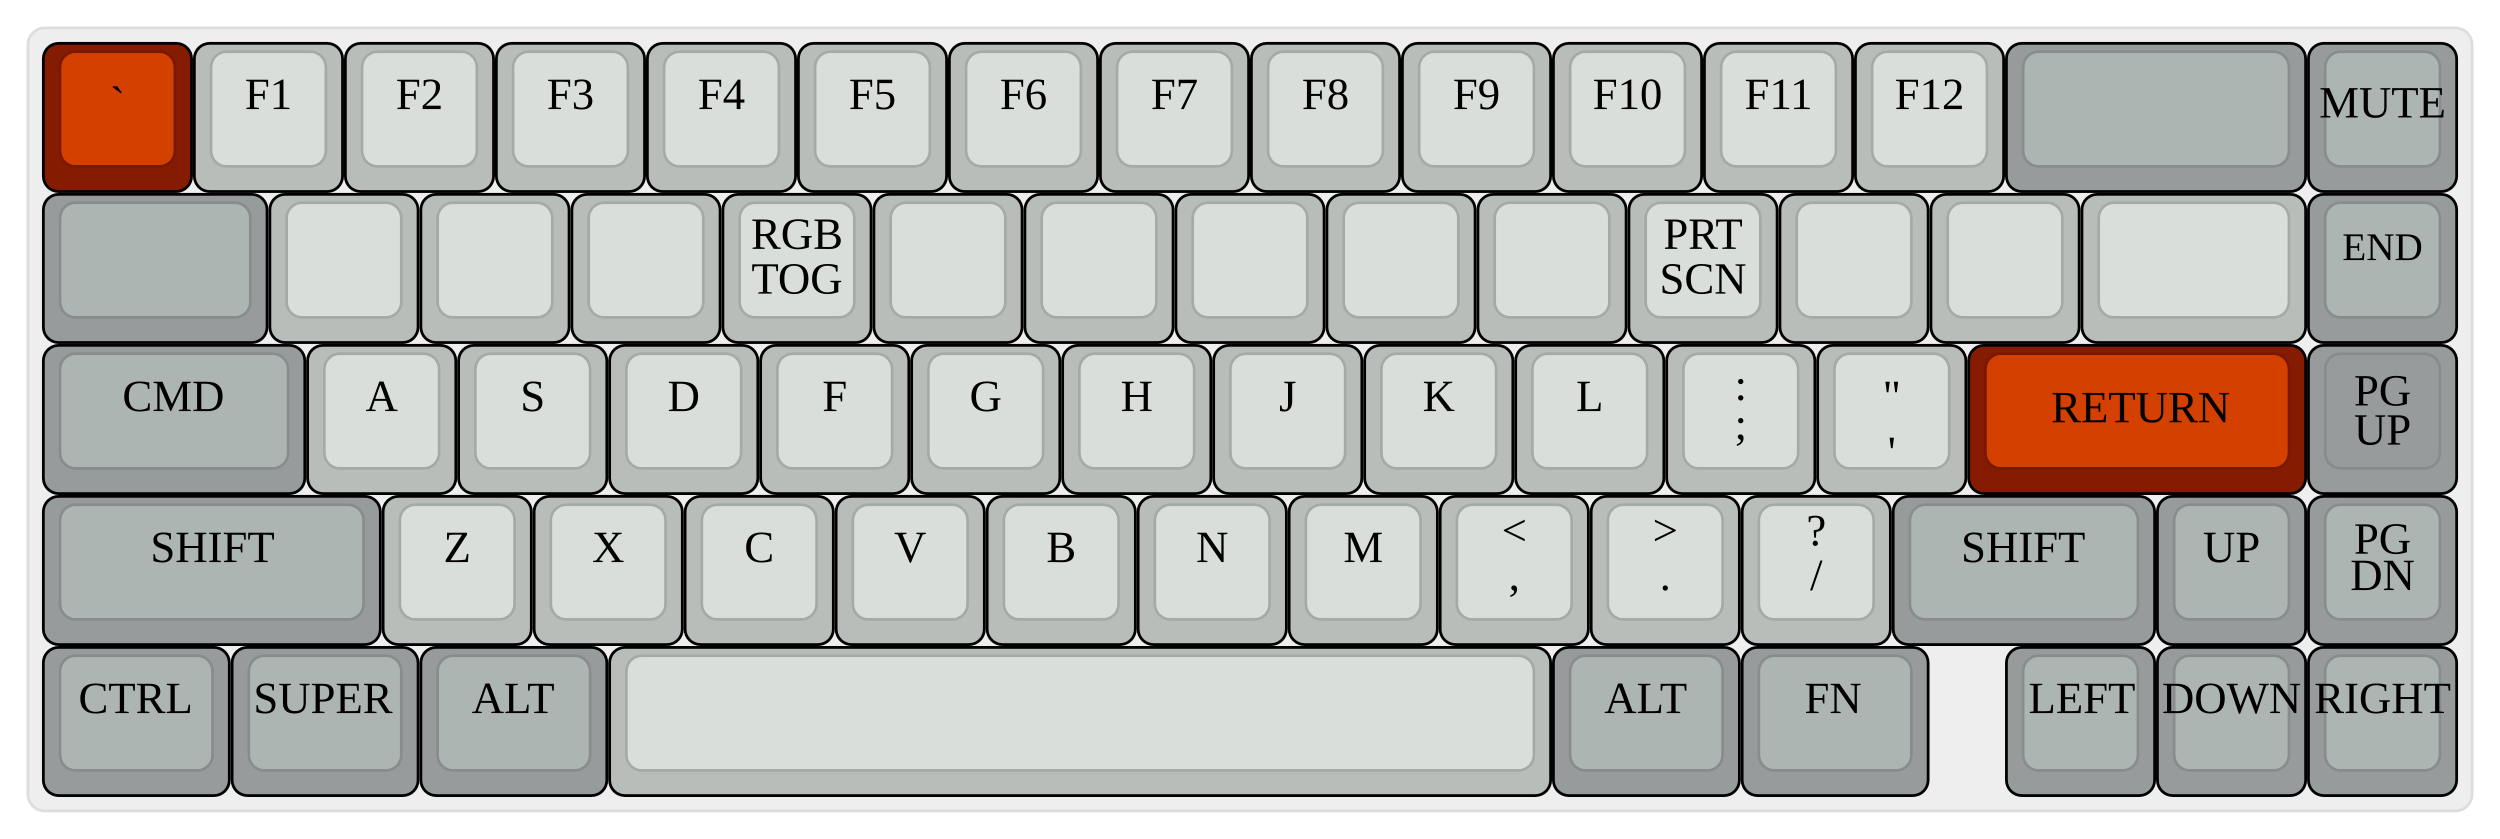
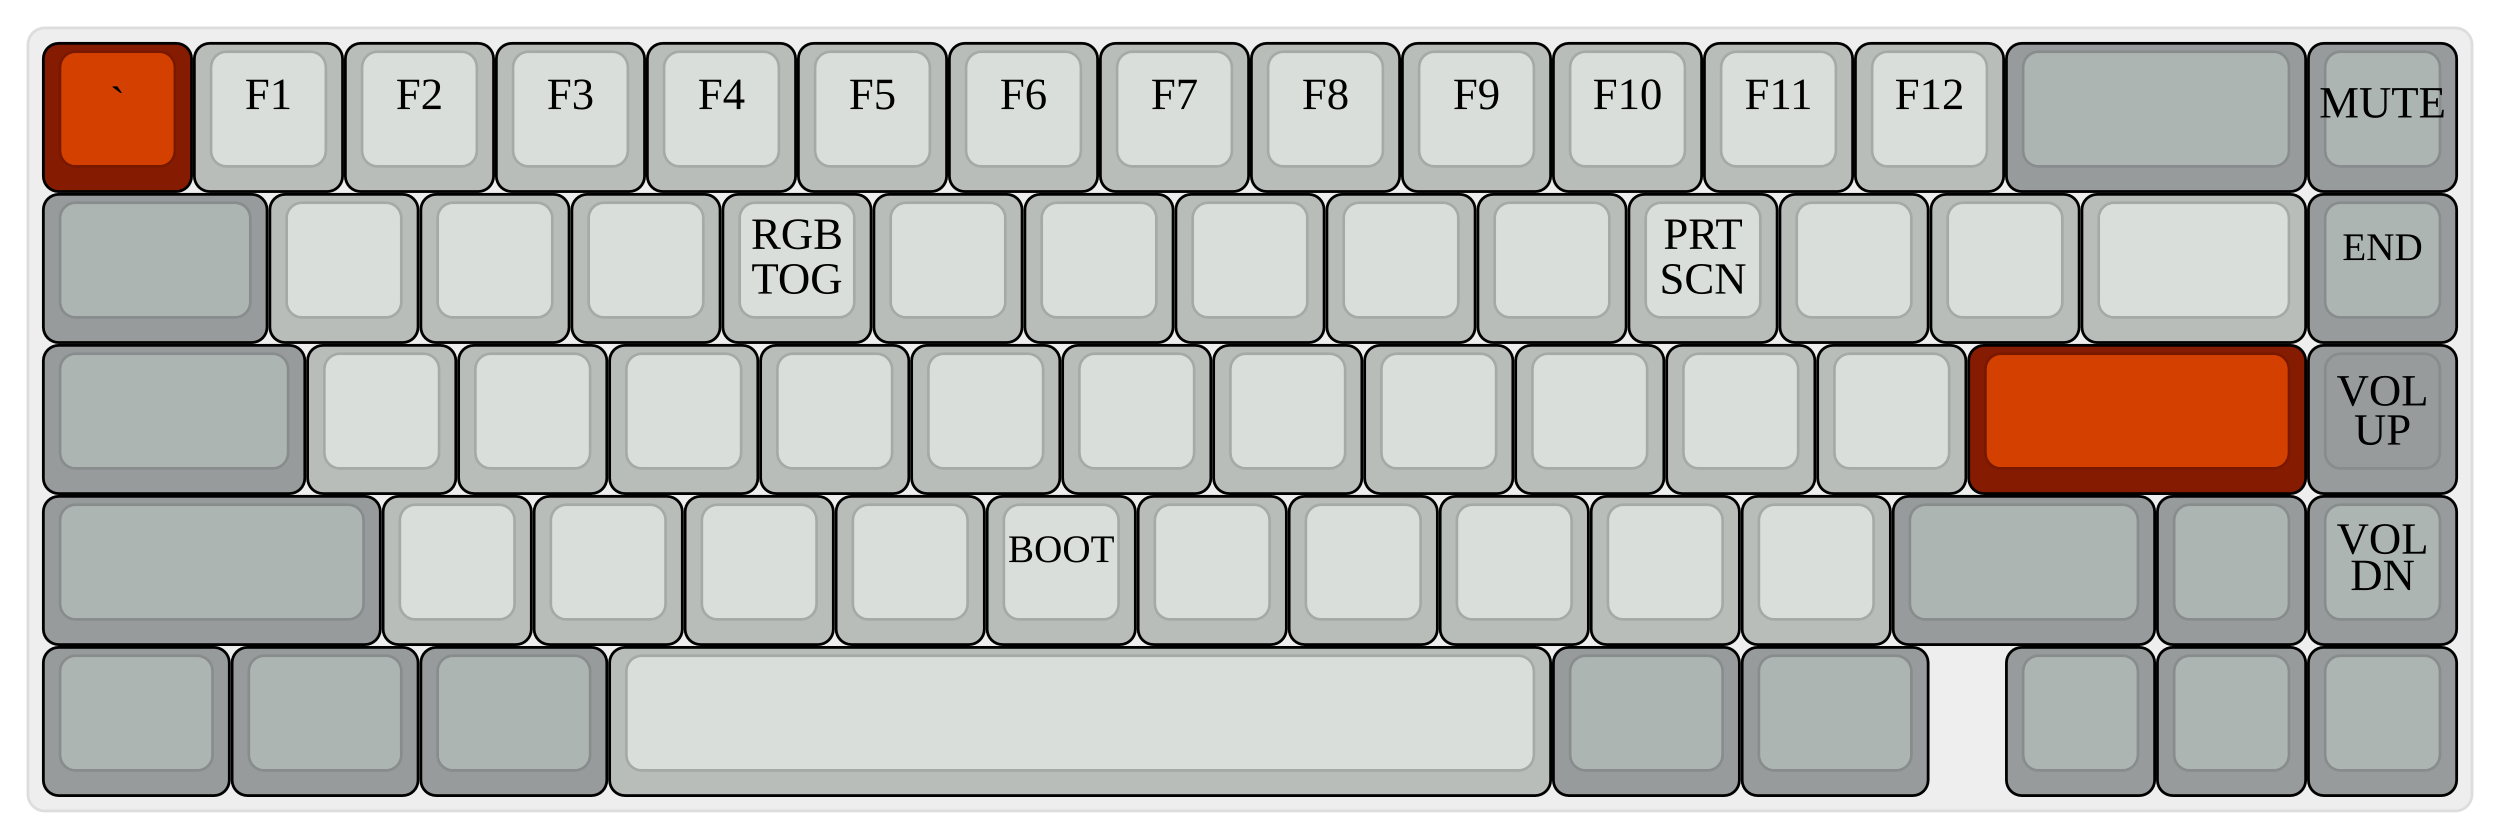
<svg xmlns="http://www.w3.org/2000/svg" xmlns:xlink="http://www.w3.org/1999/xlink" width="894px" height="300px" viewBox="0 0 894 300">
  <style type="text/css">
    .keycap .border { stroke: black; stroke-width: 2; }
    .keycap .inner.border { stroke: rgba(0,0,0,.1); }
    </style>
  <defs>
    <linearGradient id="DCS">
      <stop offset="0%" stop-color="black" stop-opacity="0" />
      <stop offset="40%" stop-color="black" stop-opacity="0.1" />
      <stop offset="60%" stop-color="black" stop-opacity="0.1" />
      <stop offset="100%" stop-color="black" stop-opacity="0" />
    </linearGradient>
    <linearGradient id="SPACE" x1="0%" x2="0%" y1="0%" y2="100%">
      <stop offset="0%" stop-color="black" stop-opacity="0.1" />
      <stop offset="20%" stop-color="black" stop-opacity="0.0" />
      <stop offset="40%" stop-color="black" stop-opacity="0.0" />
      <stop offset="100%" stop-color="black" stop-opacity="0.1" />
    </linearGradient>
    <radialGradient id="DSA">
      <stop offset="0%" stop-color="black" stop-opacity="0.1" />
      <stop offset="10%" stop-color="black" stop-opacity="0.1" />
      <stop offset="100%" stop-color="black" stop-opacity="0" />
    </radialGradient>
    <radialGradient id="SA" xlink:href="#DSA" />
  </defs>
  <g transform="translate(10,10)">
    <rect width="874" height="280" stroke="#ddd" stroke-width="1" fill="#eeeeee" rx="6" />
    <g transform="translate(5,5)">
      <g class="  keycap">
        <rect x="1" y="1" width="52" height="52" rx="5" fill="#851b00" class="outer border" />
        <rect x="1" y="1" width="52" height="52" rx="5" fill="#851b00" />
        <rect x="7" y="4" width="40" height="40" rx="5" fill="#d44000" class="inner border" />
        <rect x="7" y="4" width="40" height="40" rx="5" fill="#d44000" />
        <text x="27" y="27" text-anchor="middle" font-size="16">`</text>
      </g>
      <g class="  keycap">
        <rect x="55" y="1" width="52" height="52" rx="5" fill="#b8bdb9" class="outer border" />
        <rect x="55" y="1" width="52" height="52" rx="5" fill="#b8bdb9" />
        <rect x="61" y="4" width="40" height="40" rx="5" fill="#d9deda" class="inner border" />
        <rect x="61" y="4" width="40" height="40" rx="5" fill="#d9deda" />
        <text x="81" y="24" text-anchor="middle" font-size="16">F1</text>
      </g>
      <g class="  keycap">
        <rect x="109" y="1" width="52" height="52" rx="5" fill="#b8bdb9" class="outer border" />
        <rect x="109" y="1" width="52" height="52" rx="5" fill="#b8bdb9" />
        <rect x="115" y="4" width="40" height="40" rx="5" fill="#d9deda" class="inner border" />
        <rect x="115" y="4" width="40" height="40" rx="5" fill="#d9deda" />
        <text x="135" y="24" text-anchor="middle" font-size="16">F2</text>
      </g>
      <g class="  keycap">
        <rect x="163" y="1" width="52" height="52" rx="5" fill="#b8bdb9" class="outer border" />
        <rect x="163" y="1" width="52" height="52" rx="5" fill="#b8bdb9" />
        <rect x="169" y="4" width="40" height="40" rx="5" fill="#d9deda" class="inner border" />
        <rect x="169" y="4" width="40" height="40" rx="5" fill="#d9deda" />
        <text x="189" y="24" text-anchor="middle" font-size="16">F3</text>
      </g>
      <g class="  keycap">
        <rect x="217" y="1" width="52" height="52" rx="5" fill="#b8bdb9" class="outer border" />
        <rect x="217" y="1" width="52" height="52" rx="5" fill="#b8bdb9" />
        <rect x="223" y="4" width="40" height="40" rx="5" fill="#d9deda" class="inner border" />
        <rect x="223" y="4" width="40" height="40" rx="5" fill="#d9deda" />
        <text x="243" y="24" text-anchor="middle" font-size="16">F4</text>
      </g>
      <g class="  keycap">
        <rect x="271" y="1" width="52" height="52" rx="5" fill="#b8bdb9" class="outer border" />
        <rect x="271" y="1" width="52" height="52" rx="5" fill="#b8bdb9" />
        <rect x="277" y="4" width="40" height="40" rx="5" fill="#d9deda" class="inner border" />
        <rect x="277" y="4" width="40" height="40" rx="5" fill="#d9deda" />
        <text x="297" y="24" text-anchor="middle" font-size="16">F5</text>
      </g>
      <g class="  keycap">
        <rect x="325" y="1" width="52" height="52" rx="5" fill="#b8bdb9" class="outer border" />
        <rect x="325" y="1" width="52" height="52" rx="5" fill="#b8bdb9" />
        <rect x="331" y="4" width="40" height="40" rx="5" fill="#d9deda" class="inner border" />
        <rect x="331" y="4" width="40" height="40" rx="5" fill="#d9deda" />
        <text x="351" y="24" text-anchor="middle" font-size="16">F6</text>
      </g>
      <g class="  keycap">
        <rect x="379" y="1" width="52" height="52" rx="5" fill="#b8bdb9" class="outer border" />
        <rect x="379" y="1" width="52" height="52" rx="5" fill="#b8bdb9" />
        <rect x="385" y="4" width="40" height="40" rx="5" fill="#d9deda" class="inner border" />
        <rect x="385" y="4" width="40" height="40" rx="5" fill="#d9deda" />
        <text x="405" y="24" text-anchor="middle" font-size="16">F7</text>
      </g>
      <g class="  keycap">
        <rect x="433" y="1" width="52" height="52" rx="5" fill="#b8bdb9" class="outer border" />
        <rect x="433" y="1" width="52" height="52" rx="5" fill="#b8bdb9" />
        <rect x="439" y="4" width="40" height="40" rx="5" fill="#d9deda" class="inner border" />
        <rect x="439" y="4" width="40" height="40" rx="5" fill="#d9deda" />
        <text x="459" y="24" text-anchor="middle" font-size="16">F8</text>
      </g>
      <g class="  keycap">
        <rect x="487" y="1" width="52" height="52" rx="5" fill="#b8bdb9" class="outer border" />
        <rect x="487" y="1" width="52" height="52" rx="5" fill="#b8bdb9" />
        <rect x="493" y="4" width="40" height="40" rx="5" fill="#d9deda" class="inner border" />
        <rect x="493" y="4" width="40" height="40" rx="5" fill="#d9deda" />
        <text x="513" y="24" text-anchor="middle" font-size="16">F9</text>
      </g>
      <g class="  keycap">
        <rect x="541" y="1" width="52" height="52" rx="5" fill="#b8bdb9" class="outer border" />
        <rect x="541" y="1" width="52" height="52" rx="5" fill="#b8bdb9" />
        <rect x="547" y="4" width="40" height="40" rx="5" fill="#d9deda" class="inner border" />
        <rect x="547" y="4" width="40" height="40" rx="5" fill="#d9deda" />
        <text x="567" y="24" text-anchor="middle" font-size="16">F10</text>
      </g>
      <g class="  keycap">
        <rect x="595" y="1" width="52" height="52" rx="5" fill="#b8bdb9" class="outer border" />
        <rect x="595" y="1" width="52" height="52" rx="5" fill="#b8bdb9" />
        <rect x="601" y="4" width="40" height="40" rx="5" fill="#d9deda" class="inner border" />
        <rect x="601" y="4" width="40" height="40" rx="5" fill="#d9deda" />
        <text x="621" y="24" text-anchor="middle" font-size="16">F11</text>
      </g>
      <g class="  keycap">
        <rect x="649" y="1" width="52" height="52" rx="5" fill="#b8bdb9" class="outer border" />
        <rect x="649" y="1" width="52" height="52" rx="5" fill="#b8bdb9" />
        <rect x="655" y="4" width="40" height="40" rx="5" fill="#d9deda" class="inner border" />
        <rect x="655" y="4" width="40" height="40" rx="5" fill="#d9deda" />
        <text x="675" y="24" text-anchor="middle" font-size="16">F12</text>
      </g>
      <g class="  keycap">
        <rect x="703" y="1" width="106" height="52" rx="5" fill="#979b9c" class="outer border" />
        <rect x="703" y="1" width="106" height="52" rx="5" fill="#979b9c" />
        <rect x="709" y="4" width="94" height="40" rx="5" fill="#adb5b2" class="inner border" />
        <rect x="709" y="4" width="94" height="40" rx="5" fill="#adb5b2" />
      </g>
      <g class="  keycap">
        <rect x="811" y="1" width="52" height="52" rx="5" fill="#979b9c" class="outer border" />
        <rect x="811" y="1" width="52" height="52" rx="5" fill="#979b9c" />
        <rect x="817" y="4" width="40" height="40" rx="5" fill="#adb5b2" class="inner border" />
        <rect x="817" y="4" width="40" height="40" rx="5" fill="#adb5b2" />
        <text x="837" y="27" text-anchor="middle" font-size="16">MUTE</text>
      </g>
      <g class="  keycap">
        <rect x="1" y="55" width="79" height="52" rx="5" fill="#979b9c" class="outer border" />
        <rect x="1" y="55" width="79" height="52" rx="5" fill="#979b9c" />
        <rect x="7" y="58" width="67" height="40" rx="5" fill="#adb5b2" class="inner border" />
        <rect x="7" y="58" width="67" height="40" rx="5" fill="#adb5b2" />
      </g>
      <g class="  keycap">
        <rect x="82" y="55" width="52" height="52" rx="5" fill="#b8bdb9" class="outer border" />
        <rect x="82" y="55" width="52" height="52" rx="5" fill="#b8bdb9" />
        <rect x="88" y="58" width="40" height="40" rx="5" fill="#d9deda" class="inner border" />
        <rect x="88" y="58" width="40" height="40" rx="5" fill="#d9deda" />
      </g>
      <g class="  keycap">
        <rect x="136" y="55" width="52" height="52" rx="5" fill="#b8bdb9" class="outer border" />
        <rect x="136" y="55" width="52" height="52" rx="5" fill="#b8bdb9" />
        <rect x="142" y="58" width="40" height="40" rx="5" fill="#d9deda" class="inner border" />
        <rect x="142" y="58" width="40" height="40" rx="5" fill="#d9deda" />
      </g>
      <g class="  keycap">
        <rect x="190" y="55" width="52" height="52" rx="5" fill="#b8bdb9" class="outer border" />
        <rect x="190" y="55" width="52" height="52" rx="5" fill="#b8bdb9" />
        <rect x="196" y="58" width="40" height="40" rx="5" fill="#d9deda" class="inner border" />
        <rect x="196" y="58" width="40" height="40" rx="5" fill="#d9deda" />
      </g>
      <g class="  keycap">
        <rect x="244" y="55" width="52" height="52" rx="5" fill="#b8bdb9" class="outer border" />
        <rect x="244" y="55" width="52" height="52" rx="5" fill="#b8bdb9" />
        <rect x="250" y="58" width="40" height="40" rx="5" fill="#d9deda" class="inner border" />
        <rect x="250" y="58" width="40" height="40" rx="5" fill="#d9deda" />
        <text x="270" y="74" text-anchor="middle" font-size="16">RGB</text>
        <text x="270" y="90" text-anchor="middle" font-size="16">TOG</text>
      </g>
      <g class="  keycap">
        <rect x="298" y="55" width="52" height="52" rx="5" fill="#b8bdb9" class="outer border" />
        <rect x="298" y="55" width="52" height="52" rx="5" fill="#b8bdb9" />
        <rect x="304" y="58" width="40" height="40" rx="5" fill="#d9deda" class="inner border" />
        <rect x="304" y="58" width="40" height="40" rx="5" fill="#d9deda" />
      </g>
      <g class="  keycap">
        <rect x="352" y="55" width="52" height="52" rx="5" fill="#b8bdb9" class="outer border" />
        <rect x="352" y="55" width="52" height="52" rx="5" fill="#b8bdb9" />
        <rect x="358" y="58" width="40" height="40" rx="5" fill="#d9deda" class="inner border" />
        <rect x="358" y="58" width="40" height="40" rx="5" fill="#d9deda" />
      </g>
      <g class="  keycap">
        <rect x="406" y="55" width="52" height="52" rx="5" fill="#b8bdb9" class="outer border" />
        <rect x="406" y="55" width="52" height="52" rx="5" fill="#b8bdb9" />
        <rect x="412" y="58" width="40" height="40" rx="5" fill="#d9deda" class="inner border" />
        <rect x="412" y="58" width="40" height="40" rx="5" fill="#d9deda" />
      </g>
      <g class="  keycap">
        <rect x="460" y="55" width="52" height="52" rx="5" fill="#b8bdb9" class="outer border" />
        <rect x="460" y="55" width="52" height="52" rx="5" fill="#b8bdb9" />
        <rect x="466" y="58" width="40" height="40" rx="5" fill="#d9deda" class="inner border" />
        <rect x="466" y="58" width="40" height="40" rx="5" fill="#d9deda" />
      </g>
      <g class="  keycap">
        <rect x="514" y="55" width="52" height="52" rx="5" fill="#b8bdb9" class="outer border" />
        <rect x="514" y="55" width="52" height="52" rx="5" fill="#b8bdb9" />
        <rect x="520" y="58" width="40" height="40" rx="5" fill="#d9deda" class="inner border" />
        <rect x="520" y="58" width="40" height="40" rx="5" fill="#d9deda" />
      </g>
      <g class="  keycap">
        <rect x="568" y="55" width="52" height="52" rx="5" fill="#b8bdb9" class="outer border" />
        <rect x="568" y="55" width="52" height="52" rx="5" fill="#b8bdb9" />
        <rect x="574" y="58" width="40" height="40" rx="5" fill="#d9deda" class="inner border" />
        <rect x="574" y="58" width="40" height="40" rx="5" fill="#d9deda" />
        <text x="594" y="74" text-anchor="middle" font-size="16">PRT</text>
        <text x="594" y="90" text-anchor="middle" font-size="16">SCN</text>
      </g>
      <g class="  keycap">
        <rect x="622" y="55" width="52" height="52" rx="5" fill="#b8bdb9" class="outer border" />
        <rect x="622" y="55" width="52" height="52" rx="5" fill="#b8bdb9" />
        <rect x="628" y="58" width="40" height="40" rx="5" fill="#d9deda" class="inner border" />
        <rect x="628" y="58" width="40" height="40" rx="5" fill="#d9deda" />
      </g>
      <g class="  keycap">
        <rect x="676" y="55" width="52" height="52" rx="5" fill="#b8bdb9" class="outer border" />
        <rect x="676" y="55" width="52" height="52" rx="5" fill="#b8bdb9" />
        <rect x="682" y="58" width="40" height="40" rx="5" fill="#d9deda" class="inner border" />
        <rect x="682" y="58" width="40" height="40" rx="5" fill="#d9deda" />
      </g>
      <g class="  keycap">
        <rect x="730" y="55" width="79" height="52" rx="5" fill="#b8bdb9" class="outer border" />
        <rect x="730" y="55" width="79" height="52" rx="5" fill="#b8bdb9" />
        <rect x="736" y="58" width="67" height="40" rx="5" fill="#d9deda" class="inner border" />
        <rect x="736" y="58" width="67" height="40" rx="5" fill="#d9deda" />
      </g>
      <g class="  keycap">
        <rect x="811" y="55" width="52" height="52" rx="5" fill="#979b9c" class="outer border" />
        <rect x="811" y="55" width="52" height="52" rx="5" fill="#979b9c" />
        <rect x="817" y="58" width="40" height="40" rx="5" fill="#adb5b2" class="inner border" />
        <rect x="817" y="58" width="40" height="40" rx="5" fill="#adb5b2" />
        <text x="837" y="78" text-anchor="middle" font-size="14">END</text>
      </g>
      <g class="  keycap">
        <rect x="1" y="109" width="92.5" height="52" rx="5" fill="#979b9c" class="outer border" />
        <rect x="1" y="109" width="92.5" height="52" rx="5" fill="#979b9c" />
        <rect x="7" y="112" width="80.5" height="40" rx="5" fill="#adb5b2" class="inner border" />
        <rect x="7" y="112" width="80.5" height="40" rx="5" fill="#adb5b2" />
-         <text x="47" y="132" text-anchor="middle" font-size="16">CMD</text>
      </g>
      <g class="  keycap">
        <rect x="95.5" y="109" width="52" height="52" rx="5" fill="#b8bdb9" class="outer border" />
        <rect x="95.5" y="109" width="52" height="52" rx="5" fill="#b8bdb9" />
        <rect x="101.5" y="112" width="40" height="40" rx="5" fill="#d9deda" class="inner border" />
        <rect x="101.5" y="112" width="40" height="40" rx="5" fill="#d9deda" />
-         <text x="121.5" y="132" text-anchor="middle" font-size="16">A</text>
      </g>
      <g class="  keycap">
        <rect x="149.5" y="109" width="52" height="52" rx="5" fill="#b8bdb9" class="outer border" />
        <rect x="149.5" y="109" width="52" height="52" rx="5" fill="#b8bdb9" />
        <rect x="155.5" y="112" width="40" height="40" rx="5" fill="#d9deda" class="inner border" />
        <rect x="155.5" y="112" width="40" height="40" rx="5" fill="#d9deda" />
-         <text x="175.5" y="132" text-anchor="middle" font-size="16">S</text>
      </g>
      <g class="  keycap">
        <rect x="203.5" y="109" width="52" height="52" rx="5" fill="#b8bdb9" class="outer border" />
        <rect x="203.5" y="109" width="52" height="52" rx="5" fill="#b8bdb9" />
        <rect x="209.5" y="112" width="40" height="40" rx="5" fill="#d9deda" class="inner border" />
        <rect x="209.5" y="112" width="40" height="40" rx="5" fill="#d9deda" />
-         <text x="229.5" y="132" text-anchor="middle" font-size="16">D</text>
      </g>
      <g class="  keycap">
        <rect x="257.5" y="109" width="52" height="52" rx="5" fill="#b8bdb9" class="outer border" />
        <rect x="257.5" y="109" width="52" height="52" rx="5" fill="#b8bdb9" />
        <rect x="263.5" y="112" width="40" height="40" rx="5" fill="#d9deda" class="inner border" />
        <rect x="263.5" y="112" width="40" height="40" rx="5" fill="#d9deda" />
-         <text x="283.5" y="132" text-anchor="middle" font-size="16">F</text>
      </g>
      <g class="  keycap">
        <rect x="311.5" y="109" width="52" height="52" rx="5" fill="#b8bdb9" class="outer border" />
        <rect x="311.5" y="109" width="52" height="52" rx="5" fill="#b8bdb9" />
        <rect x="317.5" y="112" width="40" height="40" rx="5" fill="#d9deda" class="inner border" />
        <rect x="317.5" y="112" width="40" height="40" rx="5" fill="#d9deda" />
-         <text x="337.5" y="132" text-anchor="middle" font-size="16">G</text>
      </g>
      <g class="  keycap">
        <rect x="365.5" y="109" width="52" height="52" rx="5" fill="#b8bdb9" class="outer border" />
        <rect x="365.5" y="109" width="52" height="52" rx="5" fill="#b8bdb9" />
        <rect x="371.5" y="112" width="40" height="40" rx="5" fill="#d9deda" class="inner border" />
        <rect x="371.5" y="112" width="40" height="40" rx="5" fill="#d9deda" />
-         <text x="391.5" y="132" text-anchor="middle" font-size="16">H</text>
      </g>
      <g class="  keycap">
        <rect x="419.5" y="109" width="52" height="52" rx="5" fill="#b8bdb9" class="outer border" />
        <rect x="419.5" y="109" width="52" height="52" rx="5" fill="#b8bdb9" />
        <rect x="425.5" y="112" width="40" height="40" rx="5" fill="#d9deda" class="inner border" />
        <rect x="425.5" y="112" width="40" height="40" rx="5" fill="#d9deda" />
-         <text x="445.5" y="132" text-anchor="middle" font-size="16">J</text>
      </g>
      <g class="  keycap">
        <rect x="473.5" y="109" width="52" height="52" rx="5" fill="#b8bdb9" class="outer border" />
        <rect x="473.5" y="109" width="52" height="52" rx="5" fill="#b8bdb9" />
        <rect x="479.5" y="112" width="40" height="40" rx="5" fill="#d9deda" class="inner border" />
        <rect x="479.5" y="112" width="40" height="40" rx="5" fill="#d9deda" />
-         <text x="499.5" y="132" text-anchor="middle" font-size="16">K</text>
      </g>
      <g class="  keycap">
        <rect x="527.5" y="109" width="52" height="52" rx="5" fill="#b8bdb9" class="outer border" />
        <rect x="527.5" y="109" width="52" height="52" rx="5" fill="#b8bdb9" />
        <rect x="533.5" y="112" width="40" height="40" rx="5" fill="#d9deda" class="inner border" />
        <rect x="533.5" y="112" width="40" height="40" rx="5" fill="#d9deda" />
-         <text x="553.5" y="132" text-anchor="middle" font-size="16">L</text>
      </g>
      <g class="  keycap">
        <rect x="581.5" y="109" width="52" height="52" rx="5" fill="#b8bdb9" class="outer border" />
        <rect x="581.5" y="109" width="52" height="52" rx="5" fill="#b8bdb9" />
        <rect x="587.5" y="112" width="40" height="40" rx="5" fill="#d9deda" class="inner border" />
        <rect x="587.5" y="112" width="40" height="40" rx="5" fill="#d9deda" />
-         <text x="607.5" y="128" text-anchor="middle" font-size="16">:</text>
-         <text x="607.5" y="142" text-anchor="middle" font-size="16">;</text>
      </g>
      <g class="  keycap">
        <rect x="635.5" y="109" width="52" height="52" rx="5" fill="#b8bdb9" class="outer border" />
        <rect x="635.5" y="109" width="52" height="52" rx="5" fill="#b8bdb9" />
        <rect x="641.5" y="112" width="40" height="40" rx="5" fill="#d9deda" class="inner border" />
        <rect x="641.5" y="112" width="40" height="40" rx="5" fill="#d9deda" />
-         <text x="661.5" y="132" text-anchor="middle" font-size="16">"</text>
-         <text x="661.5" y="152" text-anchor="middle" font-size="16">'</text>
      </g>
      <g class="  keycap">
        <rect x="689.5" y="109" width="119.5" height="52" rx="5" fill="#851b00" class="outer border" />
        <rect x="689.5" y="109" width="119.5" height="52" rx="5" fill="#851b00" />
        <rect x="695.5" y="112" width="107.5" height="40" rx="5" fill="#d44000" class="inner border" />
        <rect x="695.5" y="112" width="107.5" height="40" rx="5" fill="#d44000" />
-         <text x="750.5" y="136" text-anchor="middle" font-size="16">RETURN</text>
      </g>
      <g class="  keycap">
        <rect x="811" y="109" width="52" height="52" rx="5" fill="#979b9c" class="outer border" />
        <rect x="811" y="109" width="52" height="52" rx="5" fill="#979b9c" />
        <rect x="817" y="112" width="40" height="40" rx="5" fill="#979b9c" class="inner border" />
        <rect x="817" y="112" width="40" height="40" rx="5" fill="#979b9c" />
-         <text x="837" y="130" text-anchor="middle" font-size="16">PG</text>
+         <text x="837" y="130" text-anchor="middle" font-size="16">VOL</text>
        <text x="837" y="144" text-anchor="middle" font-size="16">UP</text>
      </g>
      <g class="  keycap">
        <rect x="1" y="163" width="119.5" height="52" rx="5" fill="#979b9c" class="outer border" />
        <rect x="1" y="163" width="119.5" height="52" rx="5" fill="#979b9c" />
        <rect x="7" y="166" width="107.5" height="40" rx="5" fill="#adb5b2" class="inner border" />
        <rect x="7" y="166" width="107.5" height="40" rx="5" fill="#adb5b2" />
-         <text x="61" y="186" text-anchor="middle" font-size="16">SHIFT</text>
      </g>
      <g class="  keycap">
        <rect x="122.5" y="163" width="52" height="52" rx="5" fill="#b8bdb9" class="outer border" />
        <rect x="122.5" y="163" width="52" height="52" rx="5" fill="#b8bdb9" />
        <rect x="128.5" y="166" width="40" height="40" rx="5" fill="#d9deda" class="inner border" />
        <rect x="128.5" y="166" width="40" height="40" rx="5" fill="#d9deda" />
-         <text x="148.5" y="186" text-anchor="middle" font-size="16">Z</text>
      </g>
      <g class="  keycap">
        <rect x="176.5" y="163" width="52" height="52" rx="5" fill="#b8bdb9" class="outer border" />
        <rect x="176.5" y="163" width="52" height="52" rx="5" fill="#b8bdb9" />
        <rect x="182.5" y="166" width="40" height="40" rx="5" fill="#d9deda" class="inner border" />
        <rect x="182.5" y="166" width="40" height="40" rx="5" fill="#d9deda" />
-         <text x="202.5" y="186" text-anchor="middle" font-size="16">X</text>
      </g>
      <g class="  keycap">
        <rect x="230.5" y="163" width="52" height="52" rx="5" fill="#b8bdb9" class="outer border" />
        <rect x="230.5" y="163" width="52" height="52" rx="5" fill="#b8bdb9" />
        <rect x="236.5" y="166" width="40" height="40" rx="5" fill="#d9deda" class="inner border" />
        <rect x="236.5" y="166" width="40" height="40" rx="5" fill="#d9deda" />
-         <text x="256.5" y="186" text-anchor="middle" font-size="16">C</text>
      </g>
      <g class="  keycap">
        <rect x="284.5" y="163" width="52" height="52" rx="5" fill="#b8bdb9" class="outer border" />
        <rect x="284.5" y="163" width="52" height="52" rx="5" fill="#b8bdb9" />
        <rect x="290.5" y="166" width="40" height="40" rx="5" fill="#d9deda" class="inner border" />
        <rect x="290.5" y="166" width="40" height="40" rx="5" fill="#d9deda" />
-         <text x="310.5" y="186" text-anchor="middle" font-size="16">V</text>
      </g>
      <g class="  keycap">
        <rect x="338.5" y="163" width="52" height="52" rx="5" fill="#b8bdb9" class="outer border" />
        <rect x="338.5" y="163" width="52" height="52" rx="5" fill="#b8bdb9" />
        <rect x="344.5" y="166" width="40" height="40" rx="5" fill="#d9deda" class="inner border" />
        <rect x="344.5" y="166" width="40" height="40" rx="5" fill="#d9deda" />
-         <text x="364.5" y="186" text-anchor="middle" font-size="16">B</text>
+         <text x="364.5" y="186" text-anchor="middle" font-size="14">BOOT</text>
      </g>
      <g class="  keycap">
        <rect x="392.5" y="163" width="52" height="52" rx="5" fill="#b8bdb9" class="outer border" />
        <rect x="392.5" y="163" width="52" height="52" rx="5" fill="#b8bdb9" />
        <rect x="398.5" y="166" width="40" height="40" rx="5" fill="#d9deda" class="inner border" />
        <rect x="398.5" y="166" width="40" height="40" rx="5" fill="#d9deda" />
-         <text x="418.5" y="186" text-anchor="middle" font-size="16">N</text>
      </g>
      <g class="  keycap">
        <rect x="446.5" y="163" width="52" height="52" rx="5" fill="#b8bdb9" class="outer border" />
        <rect x="446.5" y="163" width="52" height="52" rx="5" fill="#b8bdb9" />
        <rect x="452.5" y="166" width="40" height="40" rx="5" fill="#d9deda" class="inner border" />
        <rect x="452.5" y="166" width="40" height="40" rx="5" fill="#d9deda" />
-         <text x="472.5" y="186" text-anchor="middle" font-size="16">M</text>
      </g>
      <g class="  keycap">
        <rect x="500.5" y="163" width="52" height="52" rx="5" fill="#b8bdb9" class="outer border" />
        <rect x="500.5" y="163" width="52" height="52" rx="5" fill="#b8bdb9" />
        <rect x="506.5" y="166" width="40" height="40" rx="5" fill="#d9deda" class="inner border" />
        <rect x="506.5" y="166" width="40" height="40" rx="5" fill="#d9deda" />
-         <text x="526.5" y="180" text-anchor="middle" font-size="16">&lt;</text>
-         <text x="526.5" y="196" text-anchor="middle" font-size="16">,</text>
      </g>
      <g class="  keycap">
        <rect x="554.5" y="163" width="52" height="52" rx="5" fill="#b8bdb9" class="outer border" />
        <rect x="554.5" y="163" width="52" height="52" rx="5" fill="#b8bdb9" />
        <rect x="560.5" y="166" width="40" height="40" rx="5" fill="#d9deda" class="inner border" />
        <rect x="560.5" y="166" width="40" height="40" rx="5" fill="#d9deda" />
-         <text x="580.5" y="180" text-anchor="middle" font-size="16">&gt;</text>
-         <text x="580.5" y="196" text-anchor="middle" font-size="16">.</text>
      </g>
      <g class="  keycap">
        <rect x="608.5" y="163" width="52" height="52" rx="5" fill="#b8bdb9" class="outer border" />
        <rect x="608.5" y="163" width="52" height="52" rx="5" fill="#b8bdb9" />
        <rect x="614.5" y="166" width="40" height="40" rx="5" fill="#d9deda" class="inner border" />
        <rect x="614.5" y="166" width="40" height="40" rx="5" fill="#d9deda" />
-         <text x="634.5" y="180" text-anchor="middle" font-size="16">?</text>
-         <text x="634.5" y="196" text-anchor="middle" font-size="16">/</text>
      </g>
      <g class="  keycap">
        <rect x="662.5" y="163" width="92.5" height="52" rx="5" fill="#979b9c" class="outer border" />
        <rect x="662.5" y="163" width="92.5" height="52" rx="5" fill="#979b9c" />
        <rect x="668.5" y="166" width="80.5" height="40" rx="5" fill="#adb5b2" class="inner border" />
        <rect x="668.5" y="166" width="80.5" height="40" rx="5" fill="#adb5b2" />
-         <text x="708.5" y="186" text-anchor="middle" font-size="16">SHIFT</text>
      </g>
      <g class="  keycap">
        <rect x="757" y="163" width="52" height="52" rx="5" fill="#979b9c" class="outer border" />
        <rect x="757" y="163" width="52" height="52" rx="5" fill="#979b9c" />
        <rect x="763" y="166" width="40" height="40" rx="5" fill="#adb5b2" class="inner border" />
        <rect x="763" y="166" width="40" height="40" rx="5" fill="#adb5b2" />
-         <text x="783" y="186" text-anchor="middle" font-size="16">UP</text>
      </g>
      <g class="  keycap">
        <rect x="811" y="163" width="52" height="52" rx="5" fill="#979b9c" class="outer border" />
        <rect x="811" y="163" width="52" height="52" rx="5" fill="#979b9c" />
        <rect x="817" y="166" width="40" height="40" rx="5" fill="#adb5b2" class="inner border" />
        <rect x="817" y="166" width="40" height="40" rx="5" fill="#adb5b2" />
-         <text x="837" y="183" text-anchor="middle" font-size="16">PG</text>
+         <text x="837" y="183" text-anchor="middle" font-size="16">VOL</text>
        <text x="837" y="196" text-anchor="middle" font-size="16">DN</text>
      </g>
      <g class="  keycap">
        <rect x="1" y="217" width="65.5" height="52" rx="5" fill="#979b9c" class="outer border" />
        <rect x="1" y="217" width="65.5" height="52" rx="5" fill="#979b9c" />
        <rect x="7" y="220" width="53.5" height="40" rx="5" fill="#adb5b2" class="inner border" />
        <rect x="7" y="220" width="53.5" height="40" rx="5" fill="#adb5b2" />
-         <text x="33.5" y="240" text-anchor="middle" font-size="16">CTRL</text>
      </g>
      <g class="  keycap">
        <rect x="68.5" y="217" width="65.5" height="52" rx="5" fill="#979b9c" class="outer border" />
        <rect x="68.5" y="217" width="65.5" height="52" rx="5" fill="#979b9c" />
        <rect x="74.5" y="220" width="53.5" height="40" rx="5" fill="#adb5b2" class="inner border" />
        <rect x="74.5" y="220" width="53.5" height="40" rx="5" fill="#adb5b2" />
-         <text x="100.5" y="240" text-anchor="middle" font-size="16">SUPER</text>
      </g>
      <g class="  keycap">
        <rect x="136" y="217" width="65.5" height="52" rx="5" fill="#979b9c" class="outer border" />
        <rect x="136" y="217" width="65.5" height="52" rx="5" fill="#979b9c" />
        <rect x="142" y="220" width="53.5" height="40" rx="5" fill="#adb5b2" class="inner border" />
        <rect x="142" y="220" width="53.5" height="40" rx="5" fill="#adb5b2" />
-         <text x="168.5" y="240" text-anchor="middle" font-size="16">ALT</text>
      </g>
      <g class="  keycap">
        <rect x="203.5" y="217" width="335.5" height="52" rx="5" fill="#b8bdb9" class="outer border" />
        <rect x="203.5" y="217" width="335.5" height="52" rx="5" fill="#b8bdb9" />
        <rect x="209.5" y="220" width="323.5" height="40" rx="5" fill="#d9deda" class="inner border" />
        <rect x="209.5" y="220" width="323.5" height="40" rx="5" fill="#d9deda" />
      </g>
      <g class="  keycap">
        <rect x="541" y="217" width="65.5" height="52" rx="5" fill="#979b9c" class="outer border" />
        <rect x="541" y="217" width="65.5" height="52" rx="5" fill="#979b9c" />
        <rect x="547" y="220" width="53.5" height="40" rx="5" fill="#adb5b2" class="inner border" />
        <rect x="547" y="220" width="53.5" height="40" rx="5" fill="#adb5b2" />
-         <text x="573.5" y="240" text-anchor="middle" font-size="16">ALT</text>
      </g>
      <g class="  keycap">
        <rect x="608.5" y="217" width="65.5" height="52" rx="5" fill="#979b9c" class="outer border" />
        <rect x="608.5" y="217" width="65.5" height="52" rx="5" fill="#979b9c" />
        <rect x="614.5" y="220" width="53.5" height="40" rx="5" fill="#adb5b2" class="inner border" />
        <rect x="614.5" y="220" width="53.5" height="40" rx="5" fill="#adb5b2" />
-         <text x="640.5" y="240" text-anchor="middle" font-size="16">FN</text>
      </g>
      <g class="  keycap">
        <rect x="703" y="217" width="52" height="52" rx="5" fill="#979b9c" class="outer border" />
        <rect x="703" y="217" width="52" height="52" rx="5" fill="#979b9c" />
        <rect x="709" y="220" width="40" height="40" rx="5" fill="#adb5b2" class="inner border" />
        <rect x="709" y="220" width="40" height="40" rx="5" fill="#adb5b2" />
-         <text x="729.5" y="240" text-anchor="middle" font-size="16">LEFT</text>
      </g>
      <g class="  keycap">
        <rect x="757" y="217" width="52" height="52" rx="5" fill="#979b9c" class="outer border" />
        <rect x="757" y="217" width="52" height="52" rx="5" fill="#979b9c" />
        <rect x="763" y="220" width="40" height="40" rx="5" fill="#adb5b2" class="inner border" />
        <rect x="763" y="220" width="40" height="40" rx="5" fill="#adb5b2" />
-         <text x="783" y="240" text-anchor="middle" font-size="16">DOWN</text>
      </g>
      <g class="  keycap">
        <rect x="811" y="217" width="52" height="52" rx="5" fill="#979b9c" class="outer border" />
        <rect x="811" y="217" width="52" height="52" rx="5" fill="#979b9c" />
        <rect x="817" y="220" width="40" height="40" rx="5" fill="#adb5b2" class="inner border" />
        <rect x="817" y="220" width="40" height="40" rx="5" fill="#adb5b2" />
-         <text x="837" y="240" text-anchor="middle" font-size="16">RIGHT</text>
      </g>
    </g>
  </g>
</svg>
